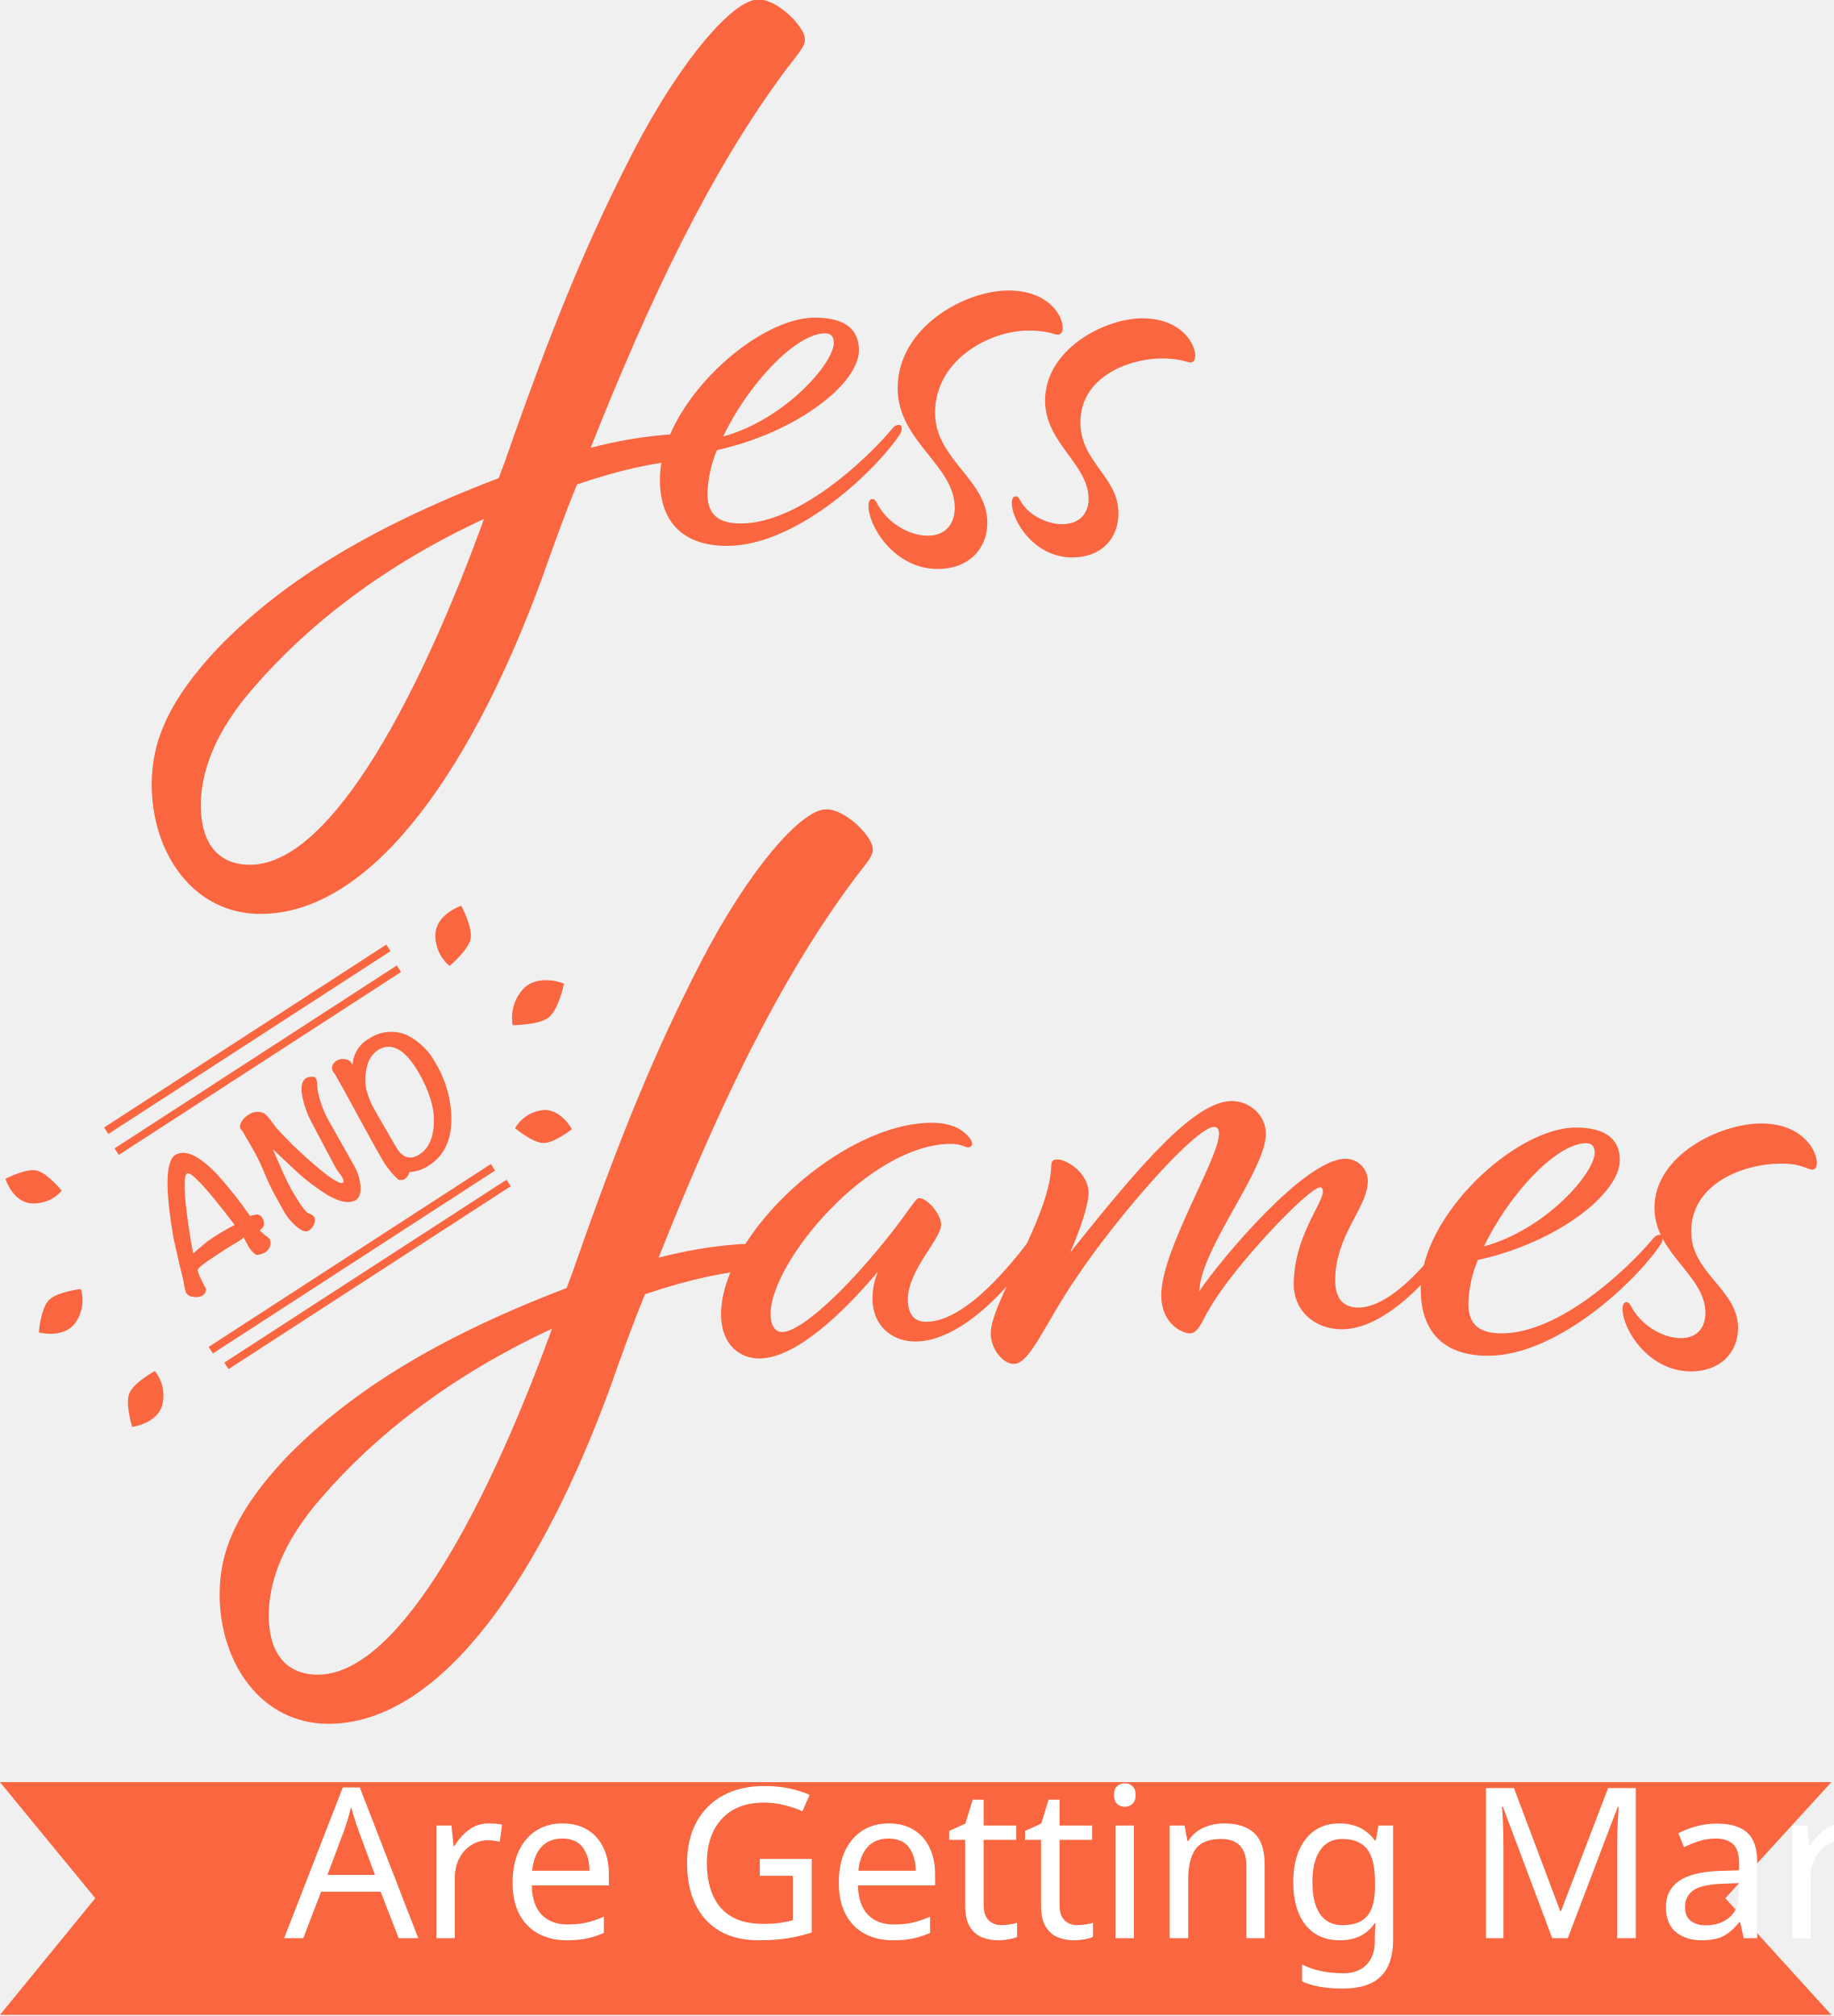
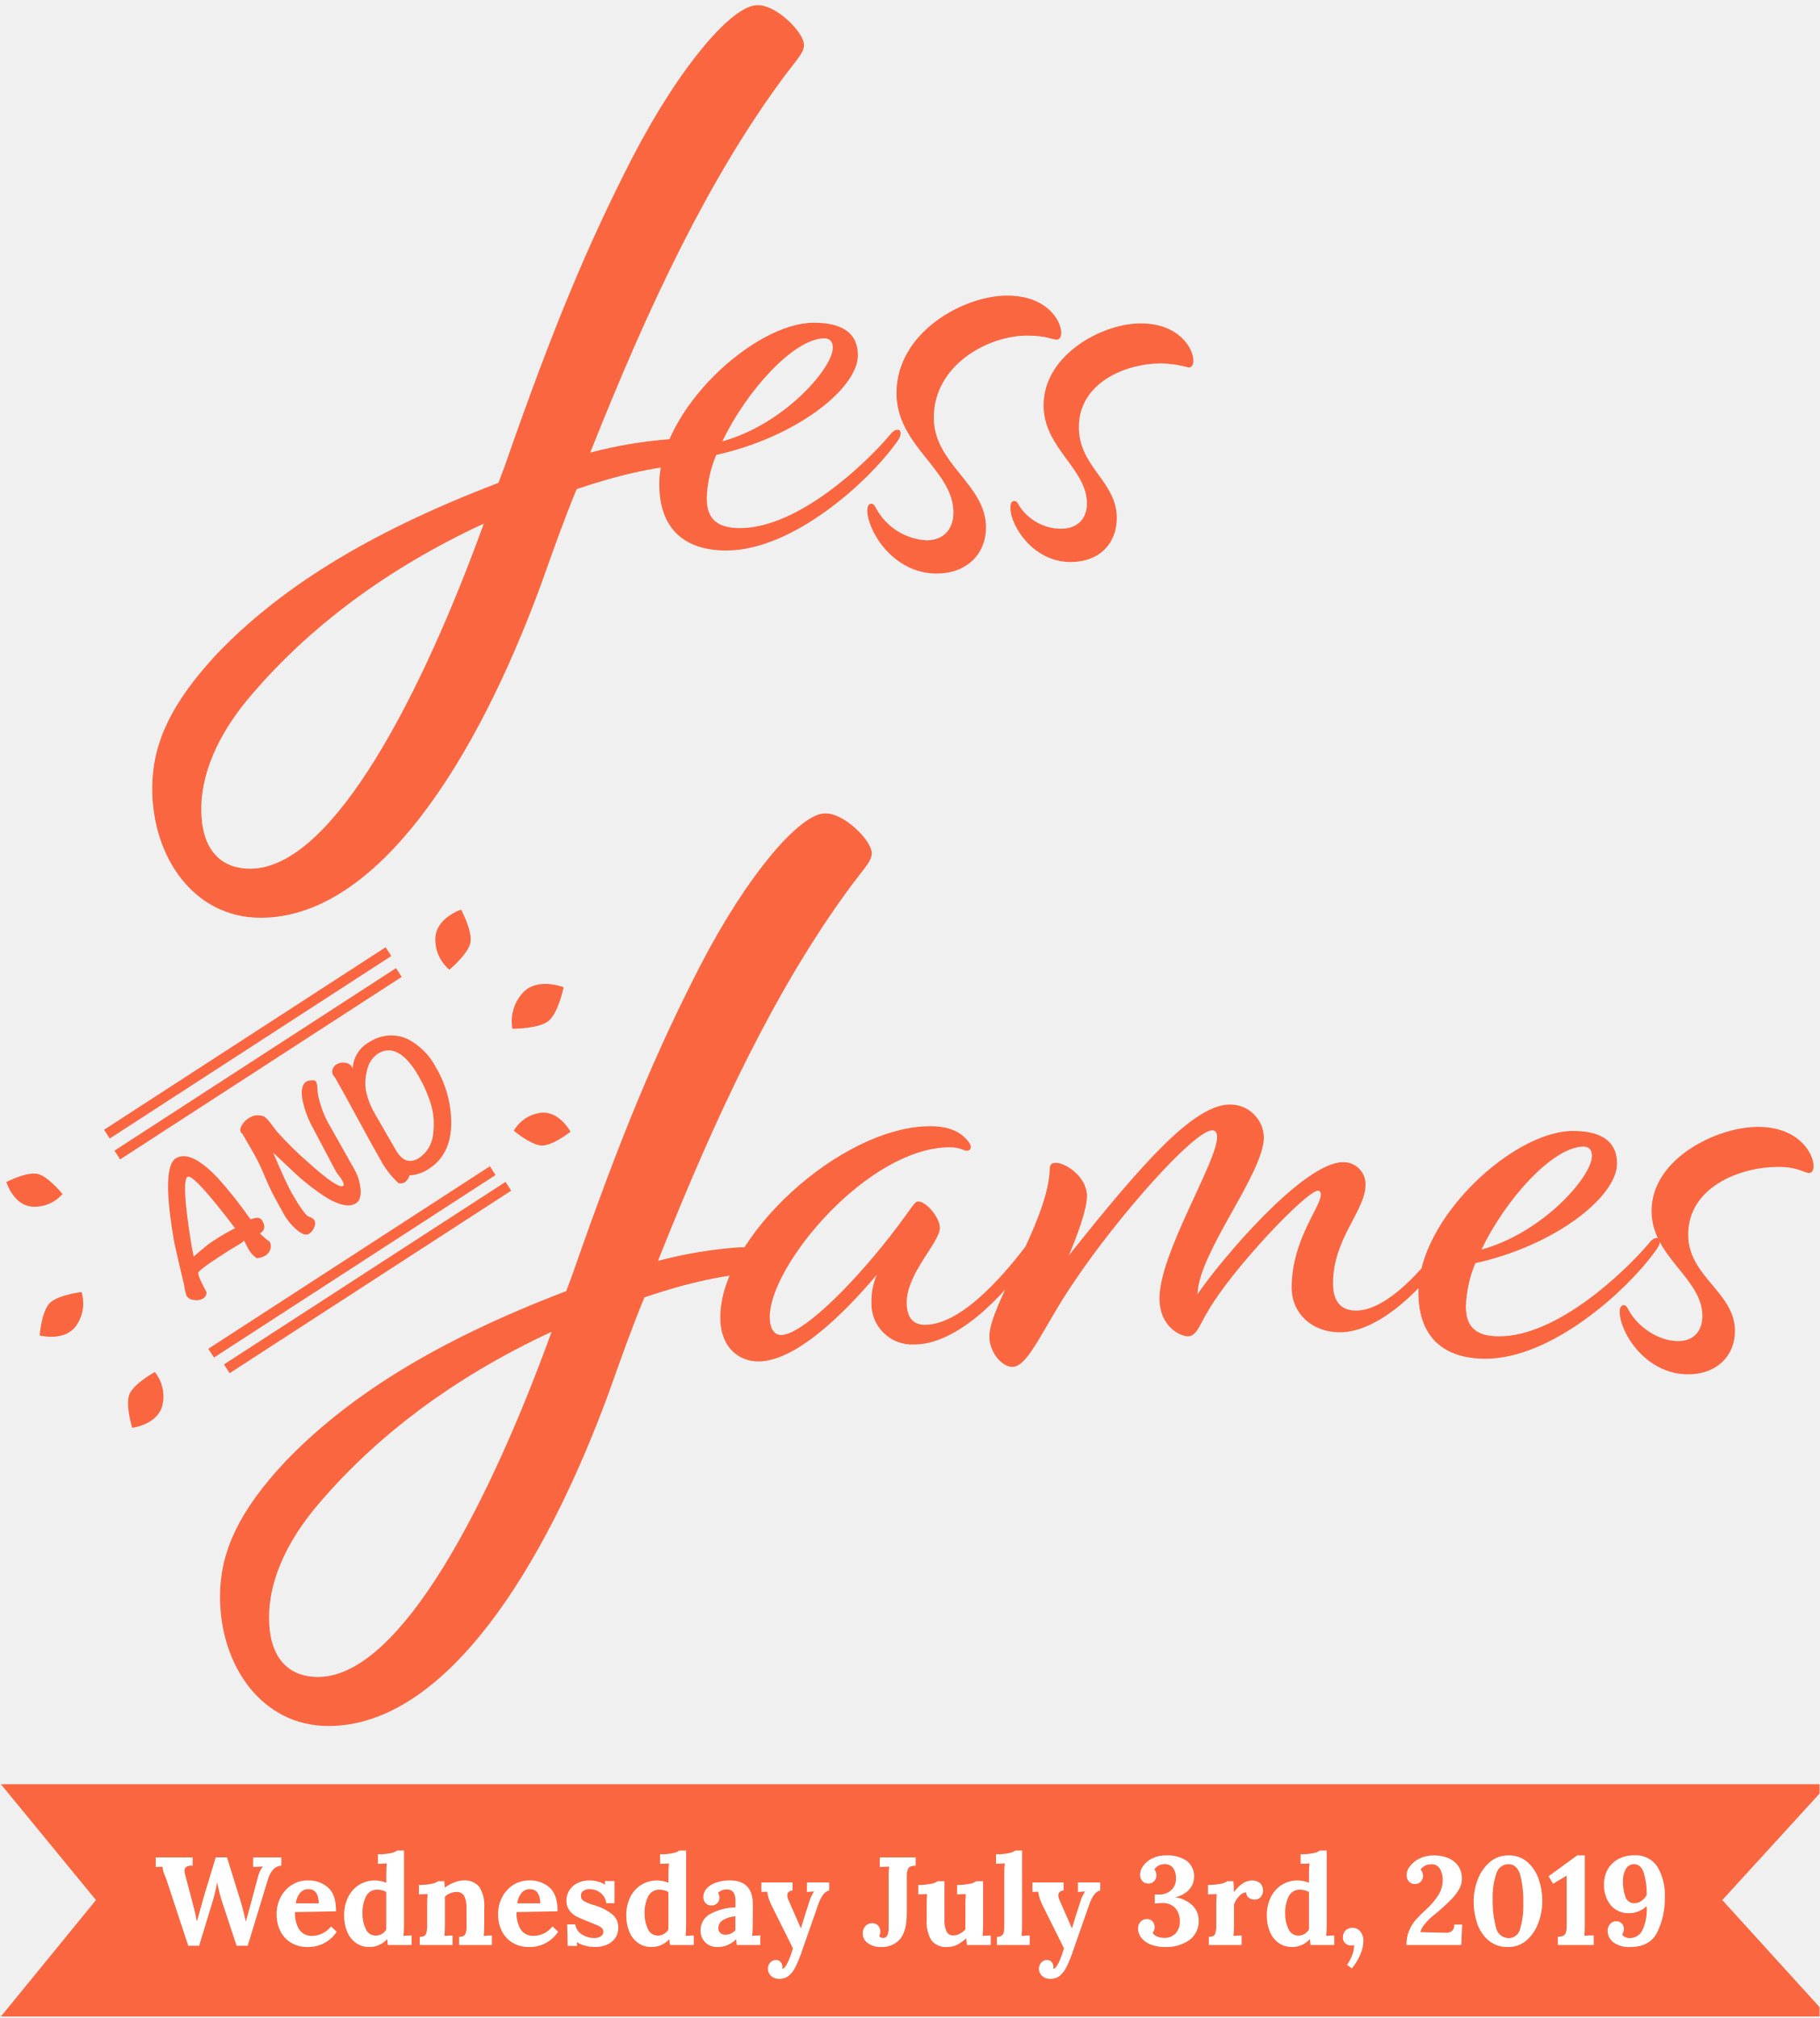
- <svg xmlns="http://www.w3.org/2000/svg" viewBox="0 0 471 518" class="logo">
+ <svg xmlns="http://www.w3.org/2000/svg" viewBox="0 0 349 387" class="logo">
  <defs>
    <style>
+       .logo .cls-1 {
+         clip-path: url(#clip-Web_1920_1);
+       }

-       .logo .cls-2, .logo .cls-3 {
+       .logo .cls-2, .logo .cls-4 {
        fill: #fa6640;
      }

      .logo .cls-3 {
-         stroke: rgba(112,112,112,0);
-       }
- 
-       .logo .cls-4 {
-         fill: #fff;
-         font-size: 54px;
-         font-family: AishaLatin-Regular, Aisha Latin;
-       }
- 
-       .logo .cls-5 {
        fill: none;
        stroke: #fa6640;
        stroke-width: 2px;
      }
+ 
+       .logo .cls-4 {
+         stroke: rgba(112,112,112,0);
+       }
+ 
+       .logo .cls-5 {
+         fill: #fff;
+       }
    </style>
+     <clipPath id="clip-Web_1920_1">
+       <rect width="349" height="387" />
+     </clipPath>
  </defs>
-   <g id="logo" class="cls-1">
-     <path id="Path_11" data-name="Path 11" class="cls-2" d="M-4.55-1.79c0,11.519,6.458,17.1,17.279,17.1,17.1,0,36.477-17.628,43.633-27.576,1.047-1.4,1.222-1.92,1.222-2.618,0-.524-.175-.873-.7-.873s-1.047,0-2.269,1.571C48.508-7.026,31.229,9.554,16.219,9.554c-5.934,0-8.552-2.443-8.552-7.679A31.58,31.58,0,0,1,10.111-9.3c20.595-4.538,36.477-17.1,36.477-25.656,0-4.887-2.967-8.378-11.345-8.378C19.884-43.329-4.55-20.814-4.55-1.79ZM40.13-36.871c0,5.236-12.566,19.722-28.449,24.085,6.283-13.09,18.326-26.354,26.18-26.529C39.257-39.315,40.13-38.616,40.13-36.871Zm79.237-6.283c-9.774,0-24.958,8.028-24.958,21.118,0,11,11.17,16.231,11.17,25.307,0,3.491-2.094,6.458-6.807,6.458-4.014,0-8.727-2.443-10.646-5.934-.349-.7-.7-1.222-1.222-1.222s-1.047.349-1.047,1.745c0,4.538,5.76,13.963,15.533,13.963,7.33,0,11.868-4.712,11.868-11.345,0-9.425-9.774-13.09-9.774-23.387,0-11.519,12.217-16.406,21.118-16.406,4.538,0,6.283,1.047,7.156,1.047.7,0,1.222-.524,1.222-1.745C132.981-36.7,129.316-43.154,119.367-43.154ZM84.985-50.31c-11.17,0-28.449,9.425-28.449,25.133C56.536-11.564,71.2-5.455,71.2,5.54c0,3.84-2.094,7.156-6.981,7.156S53.744,9.205,51.3,4.493c-.349-.7-.7-1.222-1.222-1.222s-1.047.349-1.047,1.745c0,5.236,6.632,16.231,17.8,16.231,7.854,0,12.741-5.061,12.741-11.868,0-11.17-13.439-16.231-13.439-28.274,0-13.439,13.788-21.118,24.085-21.118,4.887,0,6.458,1.047,7.5,1.047.7,0,1.222-.524,1.222-1.745C98.947-43.852,95.282-50.31,84.985-50.31Z" transform="translate(174.084 124.95)" />
-     <path id="Path_13" data-name="Path 13" class="cls-2" d="M56.807-38.486c1.571.7,2.443-.524,1.4-1.92-1.745-2.443-4.712-4.189-9.948-4.189-23.038,0-54.1,28.623-54.1,49.218,0,8.2,5.236,11.345,9.774,11.345,9.25,0,21.293-11.345,30.543-22.34a17.425,17.425,0,0,0-1.4,7.156c0,6.283,4.538,10.821,11,10.821,12.392,0,25.656-15.533,31.067-24.085.873-1.4,1.047-1.92,1.047-2.618a.824.824,0,0,0-.873-.873c-.524,0-.873.175-2.094,1.745C68.85-8.467,56.981,6.543,46.859,6.543c-2.618,0-4.712-1.4-4.712-5.76,0-7.5,8.552-15.533,8.552-19.2,0-2.618-3.491-6.807-5.585-6.807-1.047,0-1.745,1.92-7.33,9.076C26.264-1.486,14.57,9.161,9.858,9.161c-1.571,0-2.967-1.222-2.967-4.712,0-13.264,25.307-43.633,46.425-43.633A9.494,9.494,0,0,1,56.807-38.486Zm103.5,8.9a5.7,5.7,0,0,0-5.76-5.76c-10.3,0-31.765,25.482-37.524,34.034.349-11,17.1-31.067,17.1-40.491,0-4.887-4.363-8.378-8.727-8.378-9.25,0-22.515,15.01-41.539,38.921,2.094-4.887,4.712-11.868,4.712-15.359,0-4.887-5.41-8.552-8.028-8.552-1.222,0-1.571.524-1.571,1.92C78.449-19.986,63.439,1.481,63.439,9.51c0,4.014,3.142,7.854,5.934,7.854C73.562,17.364,77.4,6.892,85.43-4.8c11.17-16.58,30.718-38.746,35.43-38.746.7,0,1.222.524,1.222,1.745,0,6.458-14.835,29.845-14.835,41.539,0,7.33,5.41,9.774,7.33,9.774,2.269,0,3.142-3.316,5.236-6.632,6.109-10.646,25.307-30.892,28.274-30.892.349,0,.7.349.7,1.047,0,3.142-7.5,11.694-7.5,23.911,0,6.807,5.41,11.519,12.392,11.519,10.821,0,22.689-12.915,27.227-20.071a6.376,6.376,0,0,0,1.222-2.443,1.006,1.006,0,0,0-1.047-1.047c-.524,0-1.047.175-2.094,1.745-3.316,4.712-12.915,16.231-21.118,16.231-3.491,0-5.934-1.92-5.934-6.981C151.927-15.8,160.3-22.779,160.3-29.585ZM173.918-1.835c0,11.519,6.458,17.1,17.279,17.1,17.1,0,36.477-17.628,43.633-27.576,1.047-1.4,1.222-1.92,1.222-2.618,0-.524-.175-.873-.7-.873s-1.047,0-2.269,1.571C226.975-7.071,209.7,9.51,194.687,9.51c-5.934,0-8.552-2.443-8.552-7.679a31.58,31.58,0,0,1,2.443-11.17c20.595-4.538,36.477-17.1,36.477-25.656,0-4.887-2.967-8.378-11.345-8.378C198.352-43.373,173.918-20.859,173.918-1.835ZM218.6-36.916c0,5.236-12.566,19.722-28.449,24.085,6.283-13.09,18.326-26.354,26.18-26.529C217.725-39.359,218.6-38.661,218.6-36.916Zm42.76-7.5c-10.646,0-27.4,8.2-27.4,21.642,0,11.868,13.09,17.279,13.09,27.052,0,3.491-1.92,6.458-6.283,6.458-4.887,0-10.3-3.491-12.741-8.028-.349-.7-.7-1.222-1.222-1.222s-1.047.349-1.047,1.745c0,5.236,6.632,16.057,17.628,16.057,7.33,0,12.043-4.712,12.043-11.17,0-9.948-12.043-13.963-12.043-24.783,0-12.217,13.264-17.453,23.213-17.453,5.061,0,6.807,1.571,7.854,1.571.7,0,1.222-.524,1.222-1.745C275.669-37.614,271.83-44.42,261.358-44.42Z" transform="translate(191.092 333.09)" />
-     <path id="Path_15" data-name="Path 15" class="cls-3" d="M15.1,3.459S10.653-1.472,5.858.441A10,10,0,0,0,0,6.939S5.267,9.545,8.229,9.052,15.1,3.459,15.1,3.459Z" transform="matrix(-0.574, 0.819, -0.819, -0.574, 45.458, 356.252)" />
-     <path id="Path_18" data-name="Path 18" class="cls-3" d="M15.352,3.518S10.834-1.5,5.957.449A10.173,10.173,0,0,0,0,7.057s5.357,2.65,8.368,2.149S15.352,3.518,15.352,3.518Z" transform="translate(109.038 245.324) rotate(-66)" />
-     <path id="Path_19" data-name="Path 19" class="cls-3" d="M16.55,3.793S11.679-1.614,6.422.483A10.967,10.967,0,0,0,0,7.607s5.775,2.857,9.021,2.317S16.55,3.793,16.55,3.793Z" transform="translate(128.366 256.569) rotate(-26)" />
-     <path id="Path_20" data-name="Path 20" class="cls-3" d="M14.233,3.262S10.044-1.388,5.523.416A9.432,9.432,0,0,0,0,6.543S4.966,9,7.758,8.535,14.233,3.262,14.233,3.262Z" transform="matrix(0.97, 0.242, -0.242, 0.97, 133.913, 283.523)" />
-     <path id="Path_21" data-name="Path 21" class="cls-2" d="M.173,273.168l24.48,29.825L.173,332.974h470.5l-27.244-29.982,27.244-29.825" transform="translate(-0.173 184.74)" />
-     <text id="Are_Getting_Married_" data-name="Are Getting Married!" class="cls-4" transform="translate(73 498)">
-       <tspan x="0" y="0">Are Getting Married!</tspan>
-     </text>
-     <path id="Path_10" data-name="Path 10" class="cls-2" d="M-8.884,33.747C-20.967,46.635-25.8,57.107-25.8,68.653c0,17.722,10.74,33.3,27.925,33.3,30.073,0,55.582-40.545,72.229-85.923C77.308,7.7,80.261-.623,83.484-8.409c11.009-3.759,21.749-6.176,30.879-6.444,1.343-3.491-.269-6.713-6.444-6.444a113.719,113.719,0,0,0-20.944,3.491c15.037-37.86,30.61-70.887,50.211-97.2,3.491-4.565,4.833-5.907,4.833-7.787,0-3.222-7.25-10.472-12.083-10.2-6.176,0-19.6,15.037-32.221,39.471C86.437-71.509,77.576-50.566,64.956-14.317l-1.611,4.3C28.171,3.4,6.421,17.9-8.884,33.747ZM-.56,89.328c-7.787,0-12.62-5.1-12.62-15.305,0-8.324,3.491-18.8,13.694-30.342C14.208,27.839,33.541,12.534,59.586.451,44.013,43.413,20.921,89.328-.56,89.328Z" transform="translate(64.771 132.871)" />
-     <path id="Path_12" data-name="Path 12" class="cls-2" d="M-8.884,33.747C-20.967,46.635-25.8,57.107-25.8,68.653c0,17.722,10.74,33.3,27.925,33.3,30.073,0,55.582-40.545,72.229-85.923C77.308,7.7,80.261-.623,83.484-8.409c11.009-3.759,21.749-6.176,30.879-6.444,1.343-3.491-.269-6.713-6.444-6.444a113.719,113.719,0,0,0-20.944,3.491c15.037-37.86,30.61-70.887,50.211-97.2,3.491-4.565,4.833-5.907,4.833-7.787,0-3.222-7.25-10.472-12.083-10.2-6.176,0-19.6,15.037-32.221,39.471C86.437-71.509,77.576-50.566,64.956-14.317l-1.611,4.3C28.171,3.4,6.421,17.9-8.884,33.747ZM-.56,89.328c-7.787,0-12.62-5.1-12.62-15.305,0-8.324,3.491-18.8,13.694-30.342C14.208,27.839,33.541,12.534,59.586.451,44.013,43.413,20.921,89.328-.56,89.328Z" transform="translate(82.224 340.967)" />
-     <path id="Path_14" data-name="Path 14" class="cls-2" d="M26.583,26.129q0,2.417-2.165,2.467a17.938,17.938,0,0,0,1.108,3.121,2.392,2.392,0,0,1-.906,1.812,3.07,3.07,0,0,1-2.014.7,5.21,5.21,0,0,1-2.115-.554,6.909,6.909,0,0,1-.654-3.121q0-.453.05-1.309t.05-1.259q0,.352-1.661.352-2.819,0-6.7.252-5.538.3-6.016.856t-.629,5.387a1.951,1.951,0,0,1-1.661.957,3.505,3.505,0,0,1-2.165-.881A2.456,2.456,0,0,1,0,33.027a17.327,17.327,0,0,1,.906-2.819q1.007-3.575,3.272-10.724Q10.925,1.007,15.406,1.007q4.38,0,6.746,9.767a108.582,108.582,0,0,1,1.963,13.442,7.733,7.733,0,0,1,1.661.5A1.507,1.507,0,0,1,26.583,26.129Zm-7.048-1.913Q17.319,6.646,15.557,6.646q-1.41,0-4.934,8.257Q8.106,20.843,6.646,25.223q1.611-.352,4.783-.856A53.89,53.89,0,0,1,19.534,24.216Zm36.9-22.152a3.211,3.211,0,0,1-.453,1.41q-.554,1.108-.654,1.359a25.908,25.908,0,0,0-1.46,7.5l-.151,14.449a12.581,12.581,0,0,1-1.007,4.531q-1.259,2.92-3.121,2.92-2.769,0-5.488-4.632a53.817,53.817,0,0,1-3.977-9.465q-1.158-3.927-2.366-7.854Q36.7,20.843,36.7,23.763q0,6.444.78,7.4a2.829,2.829,0,0,1,.78,1.41,2.078,2.078,0,0,1-1.007,1.687,3.418,3.418,0,0,1-2.014.73q-1.41,0-2.316-2.97a14.638,14.638,0,0,1-.7-4.229q0-.856.05-2.542t.05-2.542a54.8,54.8,0,0,1,.5-6.142,54.8,54.8,0,0,0,.5-6.142V4.279a.965.965,0,0,0-.076-.3.965.965,0,0,1-.076-.3q0-1.007,1.359-1.661a4.915,4.915,0,0,1,2.215-.554,4.088,4.088,0,0,1,3.675,1.661,8.125,8.125,0,0,1,.554,2.316q.151,1.208.3,2.467a92.276,92.276,0,0,0,3.172,11.479Q47.526,28.7,49.037,28.7q.554,0,.554-1.41a10.8,10.8,0,0,0-.126-1.309,10.959,10.959,0,0,1-.126-1.41l.5-13.644A24.8,24.8,0,0,1,50.9,4.884Q52.208.7,54.424.7a3.873,3.873,0,0,1,1.963.906A2.334,2.334,0,0,1,56.437,2.064Zm28.6,12.083a28.2,28.2,0,0,1-3.625,14.248q-4.33,7.552-11.63,7.552a9.226,9.226,0,0,1-4.531-1.057,3.135,3.135,0,0,1-2.064.957,2.388,2.388,0,0,1-1.41-.654,22.858,22.858,0,0,1-1.007-7.5q0-4.028.227-12.083T61.22,3.524a2.121,2.121,0,0,0-.05-.352,2.166,2.166,0,0,1-.05-.4,1.819,1.819,0,0,1,.654-1.46A2.338,2.338,0,0,1,63.335.755a3.211,3.211,0,0,1,2.24.906,2.136,2.136,0,0,1,.73,2.115A8.31,8.31,0,0,1,73.605,0a10.145,10.145,0,0,1,8.81,4.33A17.027,17.027,0,0,1,85.034,14.147Zm-4.984-.2q0-10.271-6.041-10.271a6.9,6.9,0,0,0-4.884,2.517A11.928,11.928,0,0,0,66.23,11a19.768,19.768,0,0,0-.78,5.714V27.539q0,4.732,3.977,4.732,3.575,0,6.495-3.675a17.963,17.963,0,0,0,3.323-7.1A34.273,34.273,0,0,0,80.05,13.946Z" transform="translate(31.267 303.545) rotate(-30)" />
-     <line id="Line_3" data-name="Line 3" class="cls-5" y1="46.989" x2="72.498" transform="translate(54.142 299.933)" />
-     <line id="Line_4" data-name="Line 4" class="cls-5" y1="46.989" x2="72.498" transform="translate(58.169 303.961)" />
-     <line id="Line_5" data-name="Line 5" class="cls-5" y1="46.989" x2="72.498" transform="translate(29.976 248.916)" />
-     <line id="Line_6" data-name="Line 6" class="cls-5" y1="46.989" x2="72.498" transform="translate(27.291 243.546)" />
-     <path id="Path_16" data-name="Path 16" class="cls-3" d="M15.127,3.467S10.675-1.475,5.87.442A10.024,10.024,0,0,0,0,6.953S5.278,9.565,8.246,9.071,15.127,3.467,15.127,3.467Z" transform="translate(24.547 337.031) rotate(147)" />
-     <path id="Path_17" data-name="Path 17" class="cls-3" d="M14.415,3.3S10.172-1.406,5.594.421A9.552,9.552,0,0,0,0,6.626S5.03,9.114,7.857,8.644,14.415,3.3,14.415,3.3Z" transform="translate(13.064 311.959) rotate(-155)" />
+   <g id="Web_1920_1" data-name="Web 1920 – 1" class="cls-1">
+     <path id="Path_8" data-name="Path 8" class="cls-2" d="M-13.2-8.8c-9,9.6-12.6,17.4-12.6,26C-25.8,30.4-17.8,42-5,42c22.4,0,41.4-30.2,53.8-64,2.2-6.2,4.4-12.4,6.8-18.2,8.2-2.8,16.2-4.6,23-4.8,1-2.6-.2-5-4.8-4.8a84.7,84.7,0,0,0-15.6,2.6C69.4-75.4,81-100,95.6-119.6c2.6-3.4,3.6-4.4,3.6-5.8,0-2.4-5.4-7.8-9-7.6-4.6,0-14.6,11.2-24,29.4-8.4,16.4-15,32-24.4,59l-1.2,3.2C14.4-31.4-1.8-20.6-13.2-8.8ZM-7,32.6c-5.8,0-9.4-3.8-9.4-11.4,0-6.2,2.6-14,10.2-22.6C4-13.2,18.4-24.6,37.8-33.6,26.2-1.6,9,32.6-7,32.6Z" transform="translate(55 134)" />
+     <path id="Path_7" data-name="Path 7" class="cls-2" d="M-4.55-14.17C-4.55-5.59.26-1.43,8.32-1.43c12.74,0,27.17-13.13,32.5-20.54.78-1.04.91-1.43.91-1.95,0-.39-.13-.65-.52-.65s-.78,0-1.69,1.17C34.97-18.07,22.1-5.72,10.92-5.72c-4.42,0-6.37-1.82-6.37-5.72a23.523,23.523,0,0,1,1.82-8.32C21.71-23.14,33.54-32.5,33.54-38.87c0-3.64-2.21-6.24-8.45-6.24C13.65-45.11-4.55-28.34-4.55-14.17ZM28.73-40.3c0,3.9-9.36,14.69-21.19,17.94,4.68-9.75,13.65-19.63,19.5-19.76C28.08-42.12,28.73-41.6,28.73-40.3Zm59.02-4.68c-7.28,0-18.59,5.98-18.59,15.73,0,8.19,8.32,12.09,8.32,18.85,0,2.6-1.56,4.81-5.07,4.81a9.633,9.633,0,0,1-7.93-4.42c-.26-.52-.52-.91-.91-.91s-.78.26-.78,1.3c0,3.38,4.29,10.4,11.57,10.4,5.46,0,8.84-3.51,8.84-8.45,0-7.02-7.28-9.75-7.28-17.42,0-8.58,9.1-12.22,15.73-12.22a21.106,21.106,0,0,1,5.33.78c.52,0,.91-.39.91-1.3C97.89-40.17,95.16-44.98,87.75-44.98ZM62.14-50.31c-8.32,0-21.19,7.02-21.19,18.72,0,10.14,10.92,14.69,10.92,22.88,0,2.86-1.56,5.33-5.2,5.33a11.725,11.725,0,0,1-9.62-6.11c-.26-.52-.52-.91-.91-.91s-.78.26-.78,1.3c0,3.9,4.94,12.09,13.26,12.09,5.85,0,9.49-3.77,9.49-8.84,0-8.32-10.01-12.09-10.01-21.06,0-10.01,10.27-15.73,17.94-15.73,3.64,0,4.81.78,5.59.78.52,0,.91-.39.91-1.3C72.54-45.5,69.81-50.31,62.14-50.31Z" transform="translate(131 107)" />
+     <path id="Path_10" data-name="Path 10" class="cls-2" d="M-13.2-8.8c-9,9.6-12.6,17.4-12.6,26C-25.8,30.4-17.8,42-5,42c22.4,0,41.4-30.2,53.8-64,2.2-6.2,4.4-12.4,6.8-18.2,8.2-2.8,16.2-4.6,23-4.8,1-2.6-.2-5-4.8-4.8a84.7,84.7,0,0,0-15.6,2.6C69.4-75.4,81-100,95.6-119.6c2.6-3.4,3.6-4.4,3.6-5.8,0-2.4-5.4-7.8-9-7.6-4.6,0-14.6,11.2-24,29.4-8.4,16.4-15,32-24.4,59l-1.2,3.2C14.4-31.4-1.8-20.6-13.2-8.8ZM-7,32.6c-5.8,0-9.4-3.8-9.4-11.4,0-6.2,2.6-14,10.2-22.6C4-13.2,18.4-24.6,37.8-33.6,26.2-1.6,9,32.6-7,32.6Z" transform="translate(68 289)" />
+     <path id="Path_9" data-name="Path 9" class="cls-2" d="M40.82-41.47c1.17.52,1.82-.39,1.04-1.43-1.3-1.82-3.51-3.12-7.41-3.12-17.16,0-40.3,21.32-40.3,36.66,0,6.11,3.9,8.45,7.28,8.45,6.89,0,15.86-8.45,22.75-16.64a12.979,12.979,0,0,0-1.04,5.33,7.817,7.817,0,0,0,8.19,8.06c9.23,0,19.11-11.57,23.14-17.94a3.431,3.431,0,0,0,.78-1.95.614.614,0,0,0-.65-.65c-.39,0-.65.13-1.56,1.3C49.79-19.11,40.95-7.93,33.41-7.93c-1.95,0-3.51-1.04-3.51-4.29,0-5.59,6.37-11.57,6.37-14.3,0-1.95-2.6-5.07-4.16-5.07-.78,0-1.3,1.43-5.46,6.76C18.07-13.91,9.36-5.98,5.85-5.98c-1.17,0-2.21-.91-2.21-3.51,0-9.88,18.85-32.5,34.58-32.5A7.072,7.072,0,0,1,40.82-41.47Zm77.09,6.63a4.242,4.242,0,0,0-4.29-4.29c-7.67,0-23.66,18.98-27.95,25.35.26-8.19,12.74-23.14,12.74-30.16a6.463,6.463,0,0,0-6.5-6.24c-6.89,0-16.77,11.18-30.94,28.99,1.56-3.64,3.51-8.84,3.51-11.44,0-3.64-4.03-6.37-5.98-6.37-.91,0-1.17.39-1.17,1.43C56.94-27.69,45.76-11.7,45.76-5.72c0,2.99,2.34,5.85,4.42,5.85,3.12,0,5.98-7.8,11.96-16.51,8.32-12.35,22.88-28.86,26.39-28.86.52,0,.91.39.91,1.3,0,4.81-11.05,22.23-11.05,30.94,0,5.46,4.03,7.28,5.46,7.28,1.69,0,2.34-2.47,3.9-4.94,4.55-7.93,18.85-23.01,21.06-23.01.26,0,.52.26.52.78,0,2.34-5.59,8.71-5.59,17.81,0,5.07,4.03,8.58,9.23,8.58,8.06,0,16.9-9.62,20.28-14.95a4.749,4.749,0,0,0,.91-1.82.749.749,0,0,0-.78-.78c-.39,0-.78.13-1.56,1.3-2.47,3.51-9.62,12.09-15.73,12.09-2.6,0-4.42-1.43-4.42-5.2C111.67-24.57,117.91-29.77,117.91-34.84Zm10.14,20.67c0,8.58,4.81,12.74,12.87,12.74,12.74,0,27.17-13.13,32.5-20.54.78-1.04.91-1.43.91-1.95,0-.39-.13-.65-.52-.65s-.78,0-1.69,1.17c-4.55,5.33-17.42,17.68-28.6,17.68-4.42,0-6.37-1.82-6.37-5.72a23.523,23.523,0,0,1,1.82-8.32c15.34-3.38,27.17-12.74,27.17-19.11,0-3.64-2.21-6.24-8.45-6.24C146.25-45.11,128.05-28.34,128.05-14.17ZM161.33-40.3c0,3.9-9.36,14.69-21.19,17.94,4.68-9.75,13.65-19.63,19.5-19.76C160.68-42.12,161.33-41.6,161.33-40.3Zm31.85-5.59c-7.93,0-20.41,6.11-20.41,16.12,0,8.84,9.75,12.87,9.75,20.15,0,2.6-1.43,4.81-4.68,4.81-3.64,0-7.67-2.6-9.49-5.98-.26-.52-.52-.91-.91-.91s-.78.26-.78,1.3c0,3.9,4.94,11.96,13.13,11.96,5.46,0,8.97-3.51,8.97-8.32,0-7.41-8.97-10.4-8.97-18.46,0-9.1,9.88-13,17.29-13,3.77,0,5.07,1.17,5.85,1.17.52,0,.91-.39.91-1.3C203.84-40.82,200.98-45.89,193.18-45.89Z" transform="translate(144 262)" />
+     <path id="Path_11" data-name="Path 11" class="cls-2" d="M20.738-6.637q0,1.8-1.613,1.838a13.361,13.361,0,0,0,.825,2.325,1.782,1.782,0,0,1-.675,1.35,2.287,2.287,0,0,1-1.5.525A3.881,3.881,0,0,1,16.2-1.013a5.146,5.146,0,0,1-.488-2.325q0-.338.037-.975t.038-.937q0,.262-1.238.262-2.1,0-4.988.188-4.125.225-4.481.637T4.613-.15A1.453,1.453,0,0,1,3.375.563,2.611,2.611,0,0,1,1.763-.094,1.829,1.829,0,0,1,.938-1.5a12.906,12.906,0,0,1,.675-2.1q.75-2.663,2.438-7.987Q9.075-25.35,12.412-25.35q3.263,0,5.025,7.275A80.877,80.877,0,0,1,18.9-8.062a5.76,5.76,0,0,1,1.237.375A1.123,1.123,0,0,1,20.738-6.637Zm-5.25-1.425Q13.838-21.15,12.525-21.15q-1.05,0-3.675,6.15Q6.975-10.575,5.888-7.312q1.2-.262,3.562-.637A40.14,40.14,0,0,1,15.488-8.062Zm27.487-16.5a2.392,2.392,0,0,1-.338,1.05q-.412.825-.487,1.013a19.3,19.3,0,0,0-1.088,5.587L40.95-6.15a9.371,9.371,0,0,1-.75,3.375Q39.263-.6,37.875-.6q-2.062,0-4.088-3.45a40.085,40.085,0,0,1-2.962-7.05q-.863-2.925-1.763-5.85-.787,6.375-.788,8.55,0,4.8.581,5.512a2.107,2.107,0,0,1,.581,1.05,1.548,1.548,0,0,1-.75,1.256,2.546,2.546,0,0,1-1.5.544q-1.05,0-1.725-2.213a10.9,10.9,0,0,1-.525-3.15q0-.637.038-1.894t.038-1.894a40.815,40.815,0,0,1,.375-4.575,40.815,40.815,0,0,0,.375-4.575v-4.575a.718.718,0,0,0-.056-.225.718.718,0,0,1-.056-.225q0-.75,1.013-1.238a3.661,3.661,0,0,1,1.65-.413,3.045,3.045,0,0,1,2.737,1.237,6.052,6.052,0,0,1,.413,1.725q.113.9.225,1.838a68.732,68.732,0,0,0,2.362,8.55q2.288,6.938,3.413,6.937.412,0,.412-1.05a8.043,8.043,0,0,0-.094-.975,8.163,8.163,0,0,1-.094-1.05l.375-10.162a18.475,18.475,0,0,1,.787-4.5q.975-3.113,2.625-3.113a2.885,2.885,0,0,1,1.463.675A1.738,1.738,0,0,1,42.975-24.562Zm21.3,9a21.006,21.006,0,0,1-2.7,10.612Q58.35.675,52.912.675a6.872,6.872,0,0,1-3.375-.788A2.335,2.335,0,0,1,48,.6,1.779,1.779,0,0,1,46.95.112a17.026,17.026,0,0,1-.75-5.588q0-3,.169-9t.169-9a1.58,1.58,0,0,0-.038-.262,1.613,1.613,0,0,1-.037-.3,1.355,1.355,0,0,1,.487-1.088,1.741,1.741,0,0,1,1.162-.413,2.392,2.392,0,0,1,1.669.675,1.591,1.591,0,0,1,.544,1.575A6.19,6.19,0,0,1,55.763-26.1a7.557,7.557,0,0,1,6.563,3.225A12.683,12.683,0,0,1,64.275-15.562Zm-3.713-.15q0-7.65-4.5-7.65a5.137,5.137,0,0,0-3.638,1.875,8.884,8.884,0,0,0-2.156,3.581,14.724,14.724,0,0,0-.581,4.256v8.063q0,3.525,2.963,3.525A6.182,6.182,0,0,0,57.488-4.8a13.379,13.379,0,0,0,2.475-5.288A25.528,25.528,0,0,0,60.563-15.713Z" transform="translate(35.7 250.263) rotate(-30)" />
+     <line id="Line_1" data-name="Line 1" class="cls-3" y1="35" x2="54" transform="translate(40.5 224.5)" />
+     <line id="Line_2" data-name="Line 2" class="cls-3" y1="35" x2="54" transform="translate(43.5 227.5)" />
+     <line id="Line_3" data-name="Line 3" class="cls-3" y1="35" x2="54" transform="translate(22.5 186.5)" />
+     <line id="Line_4" data-name="Line 4" class="cls-3" y1="35" x2="54" transform="translate(20.5 182.5)" />
+     <path id="Path_1" data-name="Path 1" class="cls-4" d="M498.5,683.409s-3.309-3.673-6.881-2.248a7.451,7.451,0,0,0-4.363,4.84s3.923,1.941,6.129,1.574S498.5,683.409,498.5,683.409Z" transform="matrix(-0.574, 0.819, -0.819, -0.574, 871.216, 257.821)" />
+     <path id="Path_2" data-name="Path 2" class="cls-4" d="M498.524,683.414s-3.316-3.681-6.9-2.253a7.467,7.467,0,0,0-4.372,4.85s3.932,1.945,6.142,1.577S498.524,683.414,498.524,683.414Z" transform="translate(797.911 557.747) rotate(147)" />
+     <path id="Path_3" data-name="Path 3" class="cls-4" d="M497.993,683.292s-3.16-3.508-6.571-2.147a7.115,7.115,0,0,0-4.166,4.622s3.746,1.853,5.853,1.5S497.993,683.292,497.993,683.292Z" transform="translate(163.776 1056.424) rotate(-155)" />
+     <path id="Path_4" data-name="Path 4" class="cls-4" d="M498.692,683.452s-3.366-3.736-7-2.286a7.578,7.578,0,0,0-4.437,4.922s3.99,1.974,6.233,1.6S498.692,683.452,498.692,683.452Z" transform="translate(-738.766 352.036) rotate(-66)" />
+     <path id="Path_5" data-name="Path 5" class="cls-4" d="M499.584,683.657s-3.628-4.027-7.544-2.465a8.169,8.169,0,0,0-4.784,5.306s4.3,2.128,6.719,1.726S499.584,683.657,499.584,683.657Z" transform="translate(-640.614 -206.129) rotate(-26)" />
+     <path id="Path_6" data-name="Path 6" class="cls-4" d="M497.858,683.261s-3.12-3.464-6.488-2.12a7.026,7.026,0,0,0-4.114,4.564s3.7,1.83,5.779,1.484S497.858,683.261,497.858,683.261Z" transform="matrix(0.97, 0.242, -0.242, 0.97, -208.157, -566.21)" />
+     <path id="Path_12" data-name="Path 12" class="cls-2" d="M.173,273.168l18.234,22.215L.173,317.715H350.625l-20.293-22.332,20.293-22.215" transform="translate(0 69)" />
+     <path id="Path_13" data-name="Path 13" class="cls-5" d="M-143.16-12.792a7.2,7.2,0,0,1-.7-2.232l-1.272.072V-16.8h7.08v1.584a2.234,2.234,0,0,0-1.164.2.849.849,0,0,0-.4.8,2.876,2.876,0,0,0,.144.792l1.44,5.472q.048.192.288,1.116t.5,2.292h.024l1.368-4.92,2.232-7.344h2.16l2.736,8.832q.336,1.1.864,3.456h.024l.912-3.312,1.344-5.016a5.258,5.258,0,0,1,.984-2.184v-.024l-1.248.072-.6.024V-16.8h5.4v1.584a2.264,2.264,0,0,0-1.464.636,4.737,4.737,0,0,0-1.08,1.932L-127.488.144h-2.136l-2.832-8.592a26.246,26.246,0,0,1-.768-2.952,4.872,4.872,0,0,0-.12-.6h-.024a25.227,25.227,0,0,1-.7,3.144l-2.736,9h-2.088ZM-116.016.384a6.055,6.055,0,0,1-3.1-.78,5.333,5.333,0,0,1-2.088-2.22,7.223,7.223,0,0,1-.744-3.36,6.825,6.825,0,0,1,.756-3.156,6.059,6.059,0,0,1,2.124-2.364,5.6,5.6,0,0,1,3.12-.888,5.639,5.639,0,0,1,3.876,1.368q1.548,1.368,1.524,4.56l-7.872.144a6.018,6.018,0,0,0,.8,3.336,2.859,2.859,0,0,0,2.58,1.224,4.4,4.4,0,0,0,1.8-.432A4.78,4.78,0,0,0-111.5-3.552l1.08,1.008A6.457,6.457,0,0,1-116.016.384Zm2.16-8.376q-.072-2.712-1.968-2.712a2.033,2.033,0,0,0-1.644.732,3.967,3.967,0,0,0-.8,1.98Zm9.7,8.376a4.388,4.388,0,0,1-2.532-.744,4.891,4.891,0,0,1-1.7-2.124,7.84,7.84,0,0,1-.612-3.2,7.749,7.749,0,0,1,.744-3.444,5.758,5.758,0,0,1,2.1-2.388,5.659,5.659,0,0,1,3.108-.864,6.406,6.406,0,0,1,2.136.432v-1.584q0-1.152.1-2.112-.792.072-1.7.072V-17.4a11.25,11.25,0,0,0,2.448-.216,2.929,2.929,0,0,0,1.248-.5h1.3V-3.864q0,1.152-.1,2.112.792-.072,1.56-.072V0h-4.56l-.12-1.1h-.024A4.51,4.51,0,0,1-104.16.384Zm1.248-2.184a2.181,2.181,0,0,0,1.128-.312,2.551,2.551,0,0,0,.864-.84v-7.2a2.322,2.322,0,0,0-.744-.324,3.606,3.606,0,0,0-.96-.132,2.321,2.321,0,0,0-2.2,1.32,7.1,7.1,0,0,0-.66,3.24,6.558,6.558,0,0,0,.636,2.988A2.054,2.054,0,0,0-102.912-1.8Zm8.424.24q.912,0,1.164-.5A3.885,3.885,0,0,0-93.072-3.7V-7.728q0-1.08.1-2.04l-1.68.072V-11.52a11.25,11.25,0,0,0,2.448-.216,2.929,2.929,0,0,0,1.248-.5h1.176q0,.048.1,1.2h.048a6.572,6.572,0,0,1,1.716-.948,4.967,4.967,0,0,1,1.74-.4,3.65,3.65,0,0,1,3.12,1.248,6.856,6.856,0,0,1,.936,4.056v3.216q0,1.152-.1,2.112.792-.072,1.56-.072V0h-6.288V-1.56q.912,0,1.176-.5A3.727,3.727,0,0,0-85.512-3.7L-85.536-7.1a4.694,4.694,0,0,0-.444-2.328,1.606,1.606,0,0,0-1.5-.744,3.024,3.024,0,0,0-1.176.252,3.34,3.34,0,0,0-1.008.636v5.424q0,1.152-.1,2.112.768-.072,1.56-.072V0h-6.288ZM-73.536.384a6.055,6.055,0,0,1-3.1-.78,5.333,5.333,0,0,1-2.088-2.22,7.223,7.223,0,0,1-.744-3.36,6.825,6.825,0,0,1,.756-3.156A6.059,6.059,0,0,1-76.584-11.5a5.6,5.6,0,0,1,3.12-.888,5.639,5.639,0,0,1,3.876,1.368q1.548,1.368,1.524,4.56l-7.872.144a6.018,6.018,0,0,0,.8,3.336,2.859,2.859,0,0,0,2.58,1.224,4.4,4.4,0,0,0,1.8-.432,4.78,4.78,0,0,0,1.728-1.368l1.08,1.008A6.457,6.457,0,0,1-73.536.384Zm2.16-8.376q-.072-2.712-1.968-2.712a2.033,2.033,0,0,0-1.644.732,3.967,3.967,0,0,0-.8,1.98ZM-60.792.384A7.746,7.746,0,0,1-62.808.12a4.6,4.6,0,0,1-1.536-.672h-.024l.072.72H-66.12l-.1-4.128h1.56A2.6,2.6,0,0,0-63.492-2.1a4.241,4.241,0,0,0,2.556.756,2.127,2.127,0,0,0,1.164-.312.993.993,0,0,0,.492-.888.939.939,0,0,0-.312-.72,2.706,2.706,0,0,0-.744-.48q-.432-.192-1.728-.7-1.536-.6-2.3-.984a4.193,4.193,0,0,1-1.38-1.14A3.011,3.011,0,0,1-66.36-8.52a3.74,3.74,0,0,1,.492-1.86,3.762,3.762,0,0,1,1.512-1.44,5.121,5.121,0,0,1,2.508-.564,5.936,5.936,0,0,1,1.512.216,4.311,4.311,0,0,1,1.368.6h.024l-.024-.7h1.824v4.248H-58.7a3.118,3.118,0,0,0-1.1-1.968,3.356,3.356,0,0,0-2.184-.72,1.951,1.951,0,0,0-1.128.312,1.083,1.083,0,0,0-.456.96,1.087,1.087,0,0,0,.528,1,9.1,9.1,0,0,0,1.776.732,5.07,5.07,0,0,1,.624.192,9.561,9.561,0,0,1,3.132,1.68,3.194,3.194,0,0,1,1.092,2.52,3.317,3.317,0,0,1-.612,2.028A3.783,3.783,0,0,1-58.644-.036,5.471,5.471,0,0,1-60.792.384Zm10.752,0A4.388,4.388,0,0,1-52.572-.36a4.891,4.891,0,0,1-1.7-2.124,7.84,7.84,0,0,1-.612-3.2,7.749,7.749,0,0,1,.744-3.444,5.758,5.758,0,0,1,2.1-2.388,5.658,5.658,0,0,1,3.108-.864,6.406,6.406,0,0,1,2.136.432v-1.584q0-1.152.1-2.112-.792.072-1.7.072V-17.4a11.25,11.25,0,0,0,2.448-.216,2.929,2.929,0,0,0,1.248-.5h1.3V-3.864q0,1.152-.1,2.112.792-.072,1.56-.072V0h-4.56l-.12-1.1h-.024A4.51,4.51,0,0,1-50.04.384ZM-48.792-1.8a2.181,2.181,0,0,0,1.128-.312,2.551,2.551,0,0,0,.864-.84v-7.2a2.322,2.322,0,0,0-.744-.324,3.606,3.606,0,0,0-.96-.132,2.321,2.321,0,0,0-2.2,1.32,7.1,7.1,0,0,0-.66,3.24,6.558,6.558,0,0,0,.636,2.988A2.054,2.054,0,0,0-48.792-1.8ZM-37.368.384a3.178,3.178,0,0,1-2.388-.9,3.15,3.15,0,0,1-.876-2.292,3.473,3.473,0,0,1,1.968-3.2,10.578,10.578,0,0,1,4.728-1.212V-8.472q0-2.184-1.632-2.184a2.339,2.339,0,0,0-1.728.672,1.355,1.355,0,0,1,.288.912,1.532,1.532,0,0,1-.4,1.032,1.458,1.458,0,0,1-1.164.456A1.418,1.418,0,0,1-39.7-8.052,1.708,1.708,0,0,1-40.1-9.216a2.356,2.356,0,0,1,.672-1.656A4.387,4.387,0,0,1-37.6-11.988a7.893,7.893,0,0,1,2.556-.4q4.44,0,4.44,4.584l-.024,3.936q0,1.152-.1,2.112.792-.072,1.56-.072V0H-33.7q-.048-.312-.1-1.1h-.024A4.8,4.8,0,0,1-37.368.384Zm1.512-2.352a2.534,2.534,0,0,0,1.9-.864V-5.52a5.419,5.419,0,0,0-2.34.72,1.763,1.763,0,0,0-.924,1.56,1.147,1.147,0,0,0,.4.96A1.522,1.522,0,0,0-35.856-1.968ZM-25.536,6.5a2.268,2.268,0,0,1-1.56-.552,1.805,1.805,0,0,1-.624-1.416,1.68,1.68,0,0,1,.444-1.164A1.44,1.44,0,0,1-26.16,2.88a1.149,1.149,0,0,1,.876.372,1.365,1.365,0,0,1,.348.972,1.645,1.645,0,0,1-.024.312V4.56q.456,0,1.02-1.152A16.445,16.445,0,0,0-22.92.624l-3.792-7.608a12.8,12.8,0,0,1-.84-1.884,8.486,8.486,0,0,1-.312-1.356l-1.1.048V-12h5.976v1.536Q-24-10.344-24-9.528a2.31,2.31,0,0,0,.24.936l2.352,5.376h.024l.5-1.608q.264-.912,1.008-3.168a7.24,7.24,0,0,1,1.008-2.256v-.024l-1.368.1V-12h4.272v1.536a2.085,2.085,0,0,0-1.2.864,7.285,7.285,0,0,0-.912,1.872l-3,8.568a25.637,25.637,0,0,1-1.32,3.312,5.332,5.332,0,0,1-1.332,1.764A2.8,2.8,0,0,1-25.536,6.5ZM-6.1.384A4,4,0,0,1-8.532-.348a2.2,2.2,0,0,1-1-1.836A2.138,2.138,0,0,1-9.048-3.6a1.626,1.626,0,0,1,1.32-.576,1.458,1.458,0,0,1,1.164.456,1.728,1.728,0,0,1,.42,1.1,1.842,1.842,0,0,1-.216.888.546.546,0,0,0,.324.3,1.223,1.223,0,0,0,.42.084q1.056,0,1.056-1.9v-9.624a15.423,15.423,0,0,1,.1-2.16l-1.8.072V-16.8H.624v1.584a3.143,3.143,0,0,0-.984.156,1,1,0,0,0-.528.564,3.594,3.594,0,0,0-.192,1.368V-6.1q0,3.384-1.26,4.932A4.558,4.558,0,0,1-6.1.384ZM6.72.384A3.557,3.557,0,0,1,3.66-.864,6.927,6.927,0,0,1,2.736-4.92V-7.68q0-1.008.072-2.088L1.128-9.7V-11.52a11.25,11.25,0,0,0,2.448-.216,2.929,2.929,0,0,0,1.248-.5h1.32V-4.9a5.048,5.048,0,0,0,.408,2.328,1.373,1.373,0,0,0,1.3.744A2.639,2.639,0,0,0,9.084-2.16a3.818,3.818,0,0,0,1.068-.816v-4.7q0-1.128.1-2.088L8.568-9.7V-11.52A11.08,11.08,0,0,0,11-11.736a2.91,2.91,0,0,0,1.236-.5h1.32v8.376q0,1.152-.1,2.112.768-.072,1.56-.072V0h-4.56L10.32-1.248H10.3A9.1,9.1,0,0,1,8.58-.048,3.96,3.96,0,0,1,6.72.384ZM16.2-1.56a1.461,1.461,0,0,0,.948-.252,1.146,1.146,0,0,0,.384-.684,6.633,6.633,0,0,0,.084-1.2V-13.56a20.6,20.6,0,0,1,.1-2.088l-1.68.072V-17.4a11.25,11.25,0,0,0,2.448-.216,2.929,2.929,0,0,0,1.248-.5h1.3V-3.864q0,1.152-.1,2.112.792-.072,1.56-.072V0H16.2ZM26.448,6.5a2.268,2.268,0,0,1-1.56-.552,1.805,1.805,0,0,1-.624-1.416,1.68,1.68,0,0,1,.444-1.164,1.44,1.44,0,0,1,1.116-.492,1.149,1.149,0,0,1,.876.372,1.365,1.365,0,0,1,.348.972,1.645,1.645,0,0,1-.024.312V4.56q.456,0,1.02-1.152A16.445,16.445,0,0,0,29.064.624L25.272-6.984a12.8,12.8,0,0,1-.84-1.884,8.486,8.486,0,0,1-.312-1.356l-1.1.048V-12h5.976v1.536q-1.008.12-1.008.936a2.31,2.31,0,0,0,.24.936l2.352,5.376H30.6l.5-1.608q.264-.912,1.008-3.168a7.24,7.24,0,0,1,1.008-2.256v-.024l-1.368.1V-12h4.272v1.536a2.085,2.085,0,0,0-1.2.864,7.285,7.285,0,0,0-.912,1.872l-3,8.568a25.637,25.637,0,0,1-1.32,3.312A5.332,5.332,0,0,1,28.26,5.916,2.8,2.8,0,0,1,26.448,6.5ZM48.48.384A7.159,7.159,0,0,1,45.6-.132a4.125,4.125,0,0,1-1.752-1.32,2.86,2.86,0,0,1-.576-1.692,1.884,1.884,0,0,1,.468-1.3,1.544,1.544,0,0,1,1.212-.528,1.352,1.352,0,0,1,1.14.48,1.685,1.685,0,0,1,.372,1.056,1.855,1.855,0,0,1-.1.564,1.672,1.672,0,0,1-.288.54,1.691,1.691,0,0,0,.852.7,3.267,3.267,0,0,0,1.308.264A2.885,2.885,0,0,0,50.5-2.244a3.287,3.287,0,0,0,.792-2.292,3.863,3.863,0,0,0-.828-2.5A3.236,3.236,0,0,0,47.736-8.04q-.384,0-1.248.072V-9.7q.264.024.7.024a3.424,3.424,0,0,0,2.472-.852,2.967,2.967,0,0,0,.888-2.244,3.311,3.311,0,0,0-.54-2,1.963,1.963,0,0,0-1.692-.732,2.292,2.292,0,0,0-1.152.3,1.825,1.825,0,0,0-.744.708,1.624,1.624,0,0,1,.288.576,2.212,2.212,0,0,1,.1.6,1.658,1.658,0,0,1-.4,1.032,1.391,1.391,0,0,1-1.164.5,1.448,1.448,0,0,1-1.164-.492,1.837,1.837,0,0,1-.42-1.236,2.936,2.936,0,0,1,.588-1.632A4.555,4.555,0,0,1,45.972-16.6a5.875,5.875,0,0,1,2.724-.588,6.619,6.619,0,0,1,3.876,1.02,3.67,3.67,0,0,1,1.452,3.228,3.362,3.362,0,0,1-.372,1.464,4.075,4.075,0,0,1-1.176,1.4,4.886,4.886,0,0,1-2.052.9v.024a5.929,5.929,0,0,1,3.348,1.62,3.988,3.988,0,0,1,1.14,2.82A4.429,4.429,0,0,1,53.136-.96,7.515,7.515,0,0,1,48.48.384ZM56.856-1.56q.912,0,1.164-.5A3.885,3.885,0,0,0,58.272-3.7V-7.728q0-1.08.1-2.04l-1.68.072V-11.52a11.25,11.25,0,0,0,2.448-.216,2.929,2.929,0,0,0,1.248-.5H61.56q.048.36.072.936t.024,1.128H61.7q1.632-2.208,3.456-2.208a2.223,2.223,0,0,1,1.5.5,1.852,1.852,0,0,1,.588,1.488A1.844,1.844,0,0,1,66.84-9.24a1.451,1.451,0,0,1-1.224.528,1.881,1.881,0,0,1-1.068-.312,1.365,1.365,0,0,1-.54-1.08,1.953,1.953,0,0,0-1.38.78,4.223,4.223,0,0,0-.948,1.548v3.912q0,1.152-.1,2.112.768-.072,1.56-.072V0H56.856ZM72.816.384A4.388,4.388,0,0,1,70.284-.36a4.891,4.891,0,0,1-1.7-2.124,7.84,7.84,0,0,1-.612-3.2,7.749,7.749,0,0,1,.744-3.444,5.758,5.758,0,0,1,2.1-2.388,5.659,5.659,0,0,1,3.108-.864,6.406,6.406,0,0,1,2.136.432v-1.584q0-1.152.1-2.112-.792.072-1.7.072V-17.4a11.25,11.25,0,0,0,2.448-.216,2.929,2.929,0,0,0,1.248-.5h1.3V-3.864q0,1.152-.1,2.112.792-.072,1.56-.072V0h-4.56l-.12-1.1H76.2A4.51,4.51,0,0,1,72.816.384ZM74.064-1.8a2.181,2.181,0,0,0,1.128-.312,2.551,2.551,0,0,0,.864-.84v-7.2a2.322,2.322,0,0,0-.744-.324,3.606,3.606,0,0,0-.96-.132,2.321,2.321,0,0,0-2.2,1.32,7.1,7.1,0,0,0-.66,3.24,6.558,6.558,0,0,0,.636,2.988A2.054,2.054,0,0,0,74.064-1.8Zm9.288,5.616a7.623,7.623,0,0,0,.936-1.74A5.115,5.115,0,0,0,84.72.024a1.6,1.6,0,0,1-.5.072A1.787,1.787,0,0,1,83.04-.3a1.451,1.451,0,0,1-.48-1.188,1.788,1.788,0,0,1,.492-1.284,1.693,1.693,0,0,1,1.284-.516,1.923,1.923,0,0,1,1.6.708A2.818,2.818,0,0,1,86.5-.768a6.71,6.71,0,0,1-.564,2.544,11.124,11.124,0,0,1-1.644,2.712ZM94.752,0a6.932,6.932,0,0,1,.516-2.76,7.739,7.739,0,0,1,1.26-2.052A26.487,26.487,0,0,1,98.5-6.792a12.875,12.875,0,0,0,2.46-2.916,5.336,5.336,0,0,0,.756-2.652,4.4,4.4,0,0,0-.516-2.22,1.842,1.842,0,0,0-1.74-.9,2.436,2.436,0,0,0-1.164.288,2.227,2.227,0,0,0-.828.72,1.517,1.517,0,0,1,.36.588,2.026,2.026,0,0,1,.12.66,1.63,1.63,0,0,1-.408,1.032,1.425,1.425,0,0,1-1.176.5,1.441,1.441,0,0,1-1.152-.5,1.851,1.851,0,0,1-.432-1.248,2.849,2.849,0,0,1,.636-1.644,5.06,5.06,0,0,1,1.824-1.488,5.973,5.973,0,0,1,2.772-.612,7.433,7.433,0,0,1,2.616.456,4.332,4.332,0,0,1,1.992,1.476,4.21,4.21,0,0,1,.768,2.6,4.058,4.058,0,0,1-.432,1.764,9.048,9.048,0,0,1-1.584,2.124A35.373,35.373,0,0,1,100.1-5.808a10.806,10.806,0,0,0-1.9,1.884,4.216,4.216,0,0,0-.792,1.452l4.7.12a2.056,2.056,0,0,0,1.344-.288,1.494,1.494,0,0,0,.456-1.272h1.536L105.264,0ZM114.24.384A5.551,5.551,0,0,1,110.46-.9a7.371,7.371,0,0,1-2.148-3.264,12.867,12.867,0,0,1-.672-4.164,11.8,11.8,0,0,1,.768-4.164,8.143,8.143,0,0,1,2.292-3.372,5.37,5.37,0,0,1,3.636-1.32,5.3,5.3,0,0,1,3.648,1.3,7.588,7.588,0,0,1,2.148,3.288,12.7,12.7,0,0,1,.684,4.152,12.033,12.033,0,0,1-.744,4.152,8.114,8.114,0,0,1-2.232,3.36A5.236,5.236,0,0,1,114.24.384Zm.144-1.7a2.239,2.239,0,0,0,2.172-1.8,15.418,15.418,0,0,0,.612-4.824,20.283,20.283,0,0,0-.6-5.52q-.6-2.04-2.28-2.04a2.407,2.407,0,0,0-2.3,1.836,13.912,13.912,0,0,0-.7,4.836,19.5,19.5,0,0,0,.624,5.388A2.5,2.5,0,0,0,114.384-1.32Zm9.408-.264a3.143,3.143,0,0,0,.984-.156A1,1,0,0,0,125.3-2.3a3.594,3.594,0,0,0,.192-1.368V-13.3l-2.616,1.56-.864-1.44,5.5-4.008h1.44V-3.936q0,1.536-.072,2.16.768-.072,1.8-.072V0h-6.888ZM137.736.384a5.1,5.1,0,0,1-3.312-.9,2.805,2.805,0,0,1-1.08-2.244A1.891,1.891,0,0,1,133.788-4a1.41,1.41,0,0,1,1.14-.54,1.409,1.409,0,0,1,1.176.456,1.656,1.656,0,0,1,.36,1.056,1.853,1.853,0,0,1-.1.528,1.643,1.643,0,0,1-.24.5,1.263,1.263,0,0,0,.564.48,2.1,2.1,0,0,0,.924.192,2.662,2.662,0,0,0,2.52-1.788,9.376,9.376,0,0,0,.7-4.356,3.972,3.972,0,0,1-1.38.936,4.416,4.416,0,0,1-1.836.432,4.517,4.517,0,0,1-3.708-1.536,6.194,6.194,0,0,1-1.26-4.056,5.557,5.557,0,0,1,.732-2.844,5.057,5.057,0,0,1,2.04-1.956,6.315,6.315,0,0,1,3.012-.7A4.934,4.934,0,0,1,142.9-15a10.8,10.8,0,0,1,1.416,5.928,14.631,14.631,0,0,1-1.428,6.564Q141.456.384,137.736.384Zm.744-8.4a2.339,2.339,0,0,0,1.368-.456,3.017,3.017,0,0,0,.984-1.128,13.389,13.389,0,0,0-.564-4.26q-.564-1.644-1.86-1.644a1.736,1.736,0,0,0-1.584.96,4.548,4.548,0,0,0-.552,2.3,8.815,8.815,0,0,0,.456,2.916A1.734,1.734,0,0,0,138.48-8.016Z" transform="translate(175 373)" />
  </g>
</svg>
